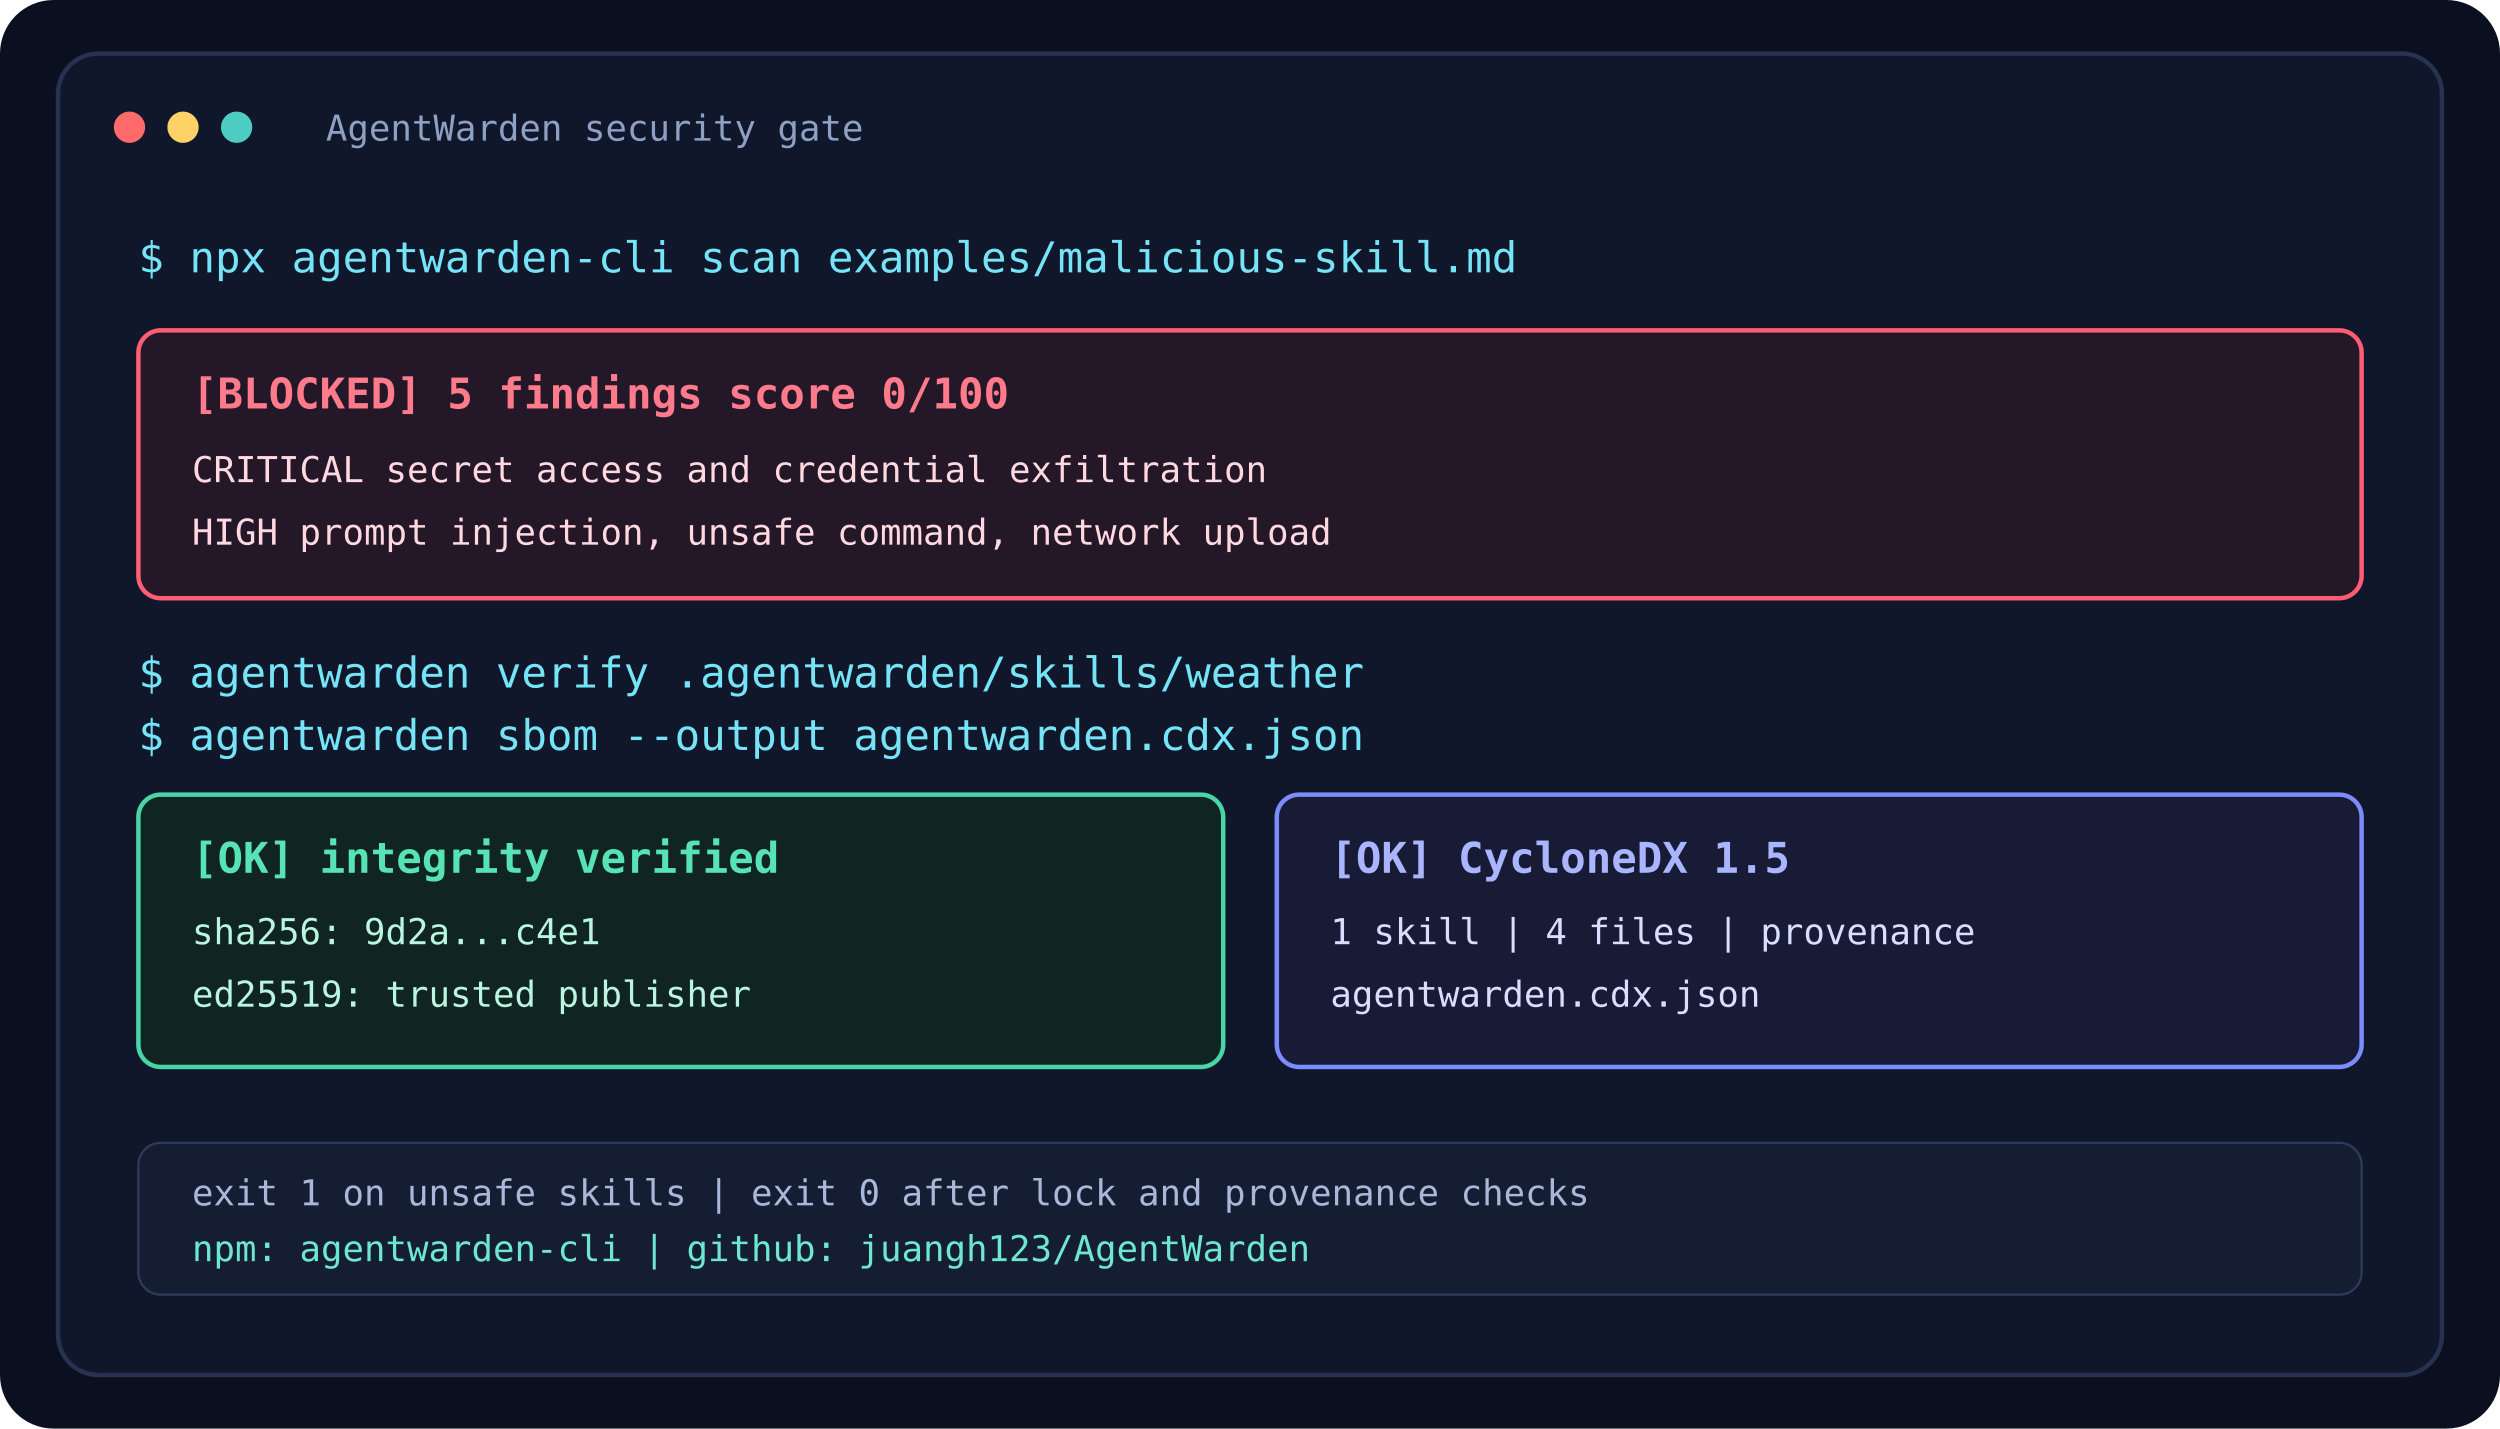
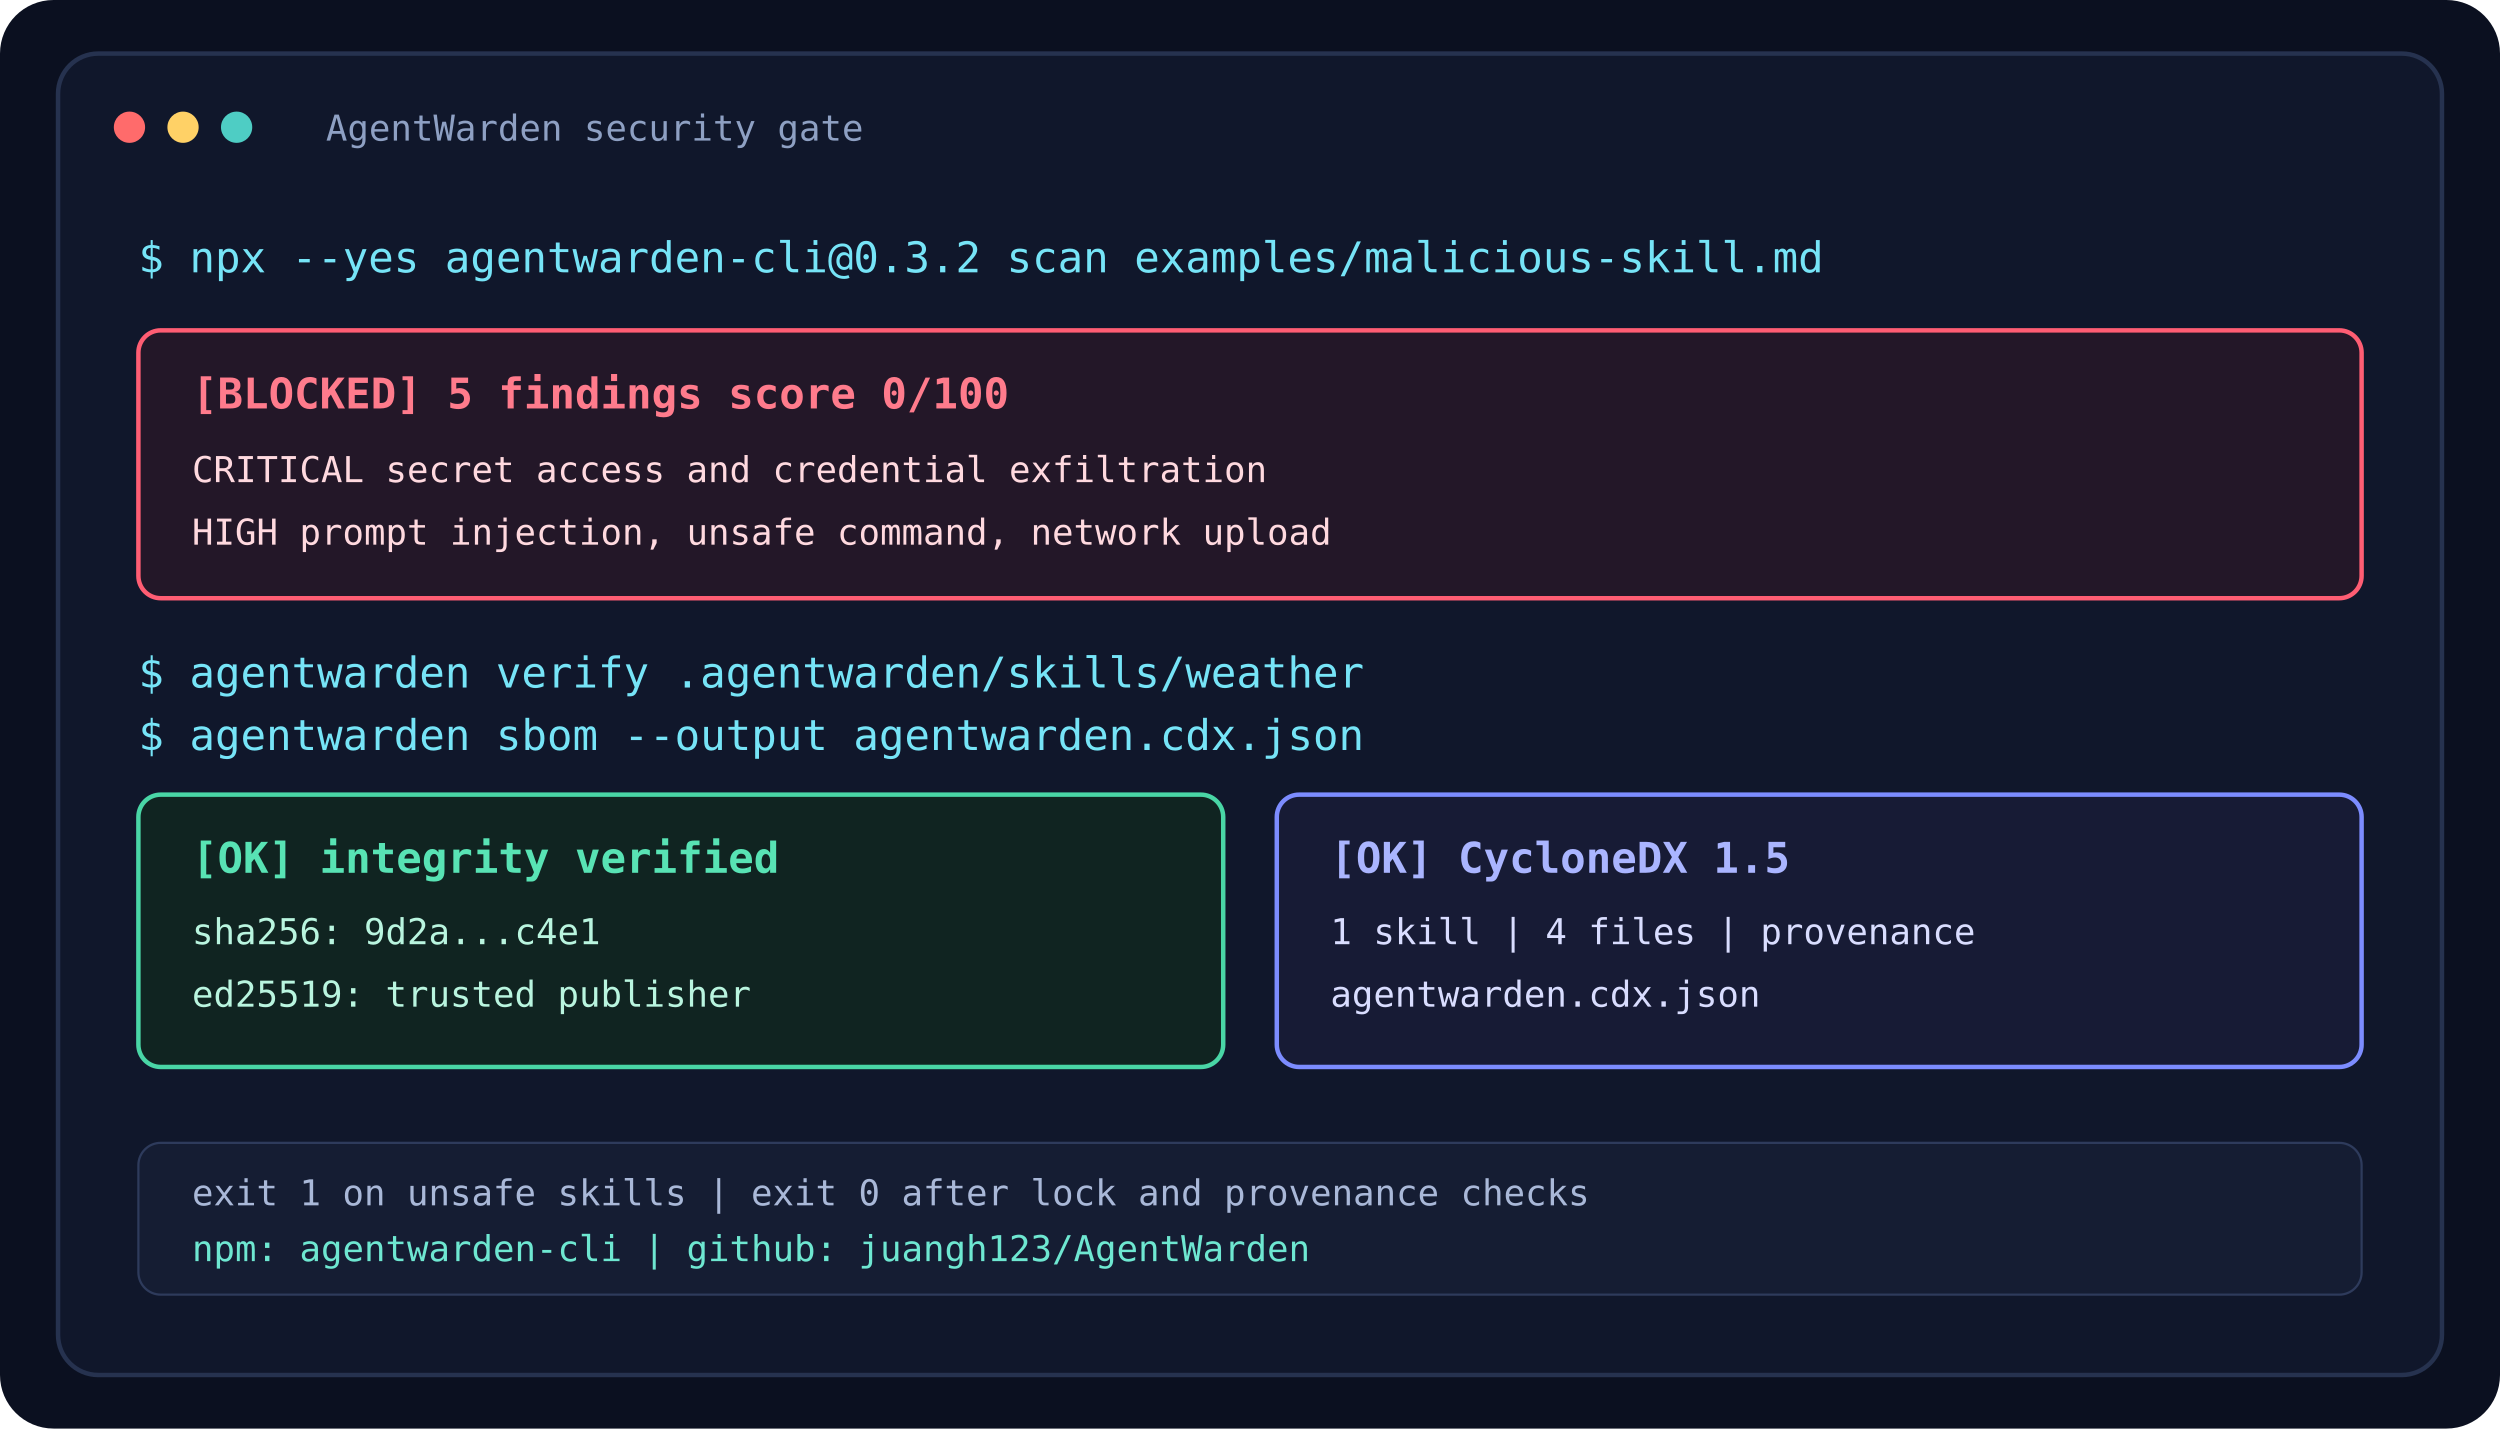
<svg xmlns="http://www.w3.org/2000/svg" width="1120" height="640" viewBox="0 0 1120 640" role="img" aria-labelledby="title desc">
  <rect width="1120" height="640" rx="24" fill="#0b1020" />
  <rect x="26" y="24" width="1068" height="592" rx="18" fill="#10172b" stroke="#26324f" stroke-width="2" />
  <circle cx="58" cy="57" r="7" fill="#ff6b6b" />
  <circle cx="82" cy="57" r="7" fill="#ffd166" />
  <circle cx="106" cy="57" r="7" fill="#4ecdc4" />
  <text x="146" y="63" fill="#8ea0c3" font-family="ui-monospace, SFMono-Regular, Consolas, monospace" font-size="16">AgentWarden security gate</text>
-   <text x="62" y="122" fill="#76e4f7" font-family="ui-monospace, SFMono-Regular, Consolas, monospace" font-size="19">$ npx agentwarden-cli scan examples/malicious-skill.md</text>
+   <text x="62" y="122" fill="#76e4f7" font-family="ui-monospace, SFMono-Regular, Consolas, monospace" font-size="19">$ npx --yes agentwarden-cli@0.3.2 scan examples/malicious-skill.md</text>
  <rect x="62" y="148" width="996" height="120" rx="10" fill="#231728" stroke="#ff5d73" stroke-width="2" />
  <text x="86" y="183" fill="#ff7b8c" font-family="ui-monospace, SFMono-Regular, Consolas, monospace" font-size="19" font-weight="700">[BLOCKED] 5 findings  score 0/100</text>
  <text x="86" y="216" fill="#ffd9df" font-family="ui-monospace, SFMono-Regular, Consolas, monospace" font-size="16">CRITICAL  secret access and credential exfiltration</text>
  <text x="86" y="244" fill="#ffd9df" font-family="ui-monospace, SFMono-Regular, Consolas, monospace" font-size="16">HIGH      prompt injection, unsafe command, network upload</text>
  <text x="62" y="308" fill="#76e4f7" font-family="ui-monospace, SFMono-Regular, Consolas, monospace" font-size="19">$ agentwarden verify .agentwarden/skills/weather</text>
  <text x="62" y="336" fill="#76e4f7" font-family="ui-monospace, SFMono-Regular, Consolas, monospace" font-size="19">$ agentwarden sbom --output agentwarden.cdx.json</text>
  <rect x="62" y="356" width="486" height="122" rx="10" fill="#102421" stroke="#49d6a6" stroke-width="2" />
  <text x="86" y="391" fill="#58e3b4" font-family="ui-monospace, SFMono-Regular, Consolas, monospace" font-size="19" font-weight="700">[OK] integrity verified</text>
  <text x="86" y="423" fill="#b9f5df" font-family="ui-monospace, SFMono-Regular, Consolas, monospace" font-size="16">sha256: 9d2a...c4e1</text>
  <text x="86" y="451" fill="#b9f5df" font-family="ui-monospace, SFMono-Regular, Consolas, monospace" font-size="16">ed25519: trusted publisher</text>
  <rect x="572" y="356" width="486" height="122" rx="10" fill="#171b35" stroke="#7c8cff" stroke-width="2" />
  <text x="596" y="391" fill="#aab5ff" font-family="ui-monospace, SFMono-Regular, Consolas, monospace" font-size="19" font-weight="700">[OK] CycloneDX 1.5</text>
  <text x="596" y="423" fill="#d9ddff" font-family="ui-monospace, SFMono-Regular, Consolas, monospace" font-size="16">1 skill  |  4 files  |  provenance</text>
  <text x="596" y="451" fill="#d9ddff" font-family="ui-monospace, SFMono-Regular, Consolas, monospace" font-size="16">agentwarden.cdx.json</text>
  <rect x="62" y="512" width="996" height="68" rx="10" fill="#151d33" stroke="#2e3b5c" />
  <text x="86" y="540" fill="#a9b8d8" font-family="ui-monospace, SFMono-Regular, Consolas, monospace" font-size="16">exit 1 on unsafe skills  |  exit 0 after lock and provenance checks</text>
  <text x="86" y="565" fill="#6ee7d1" font-family="ui-monospace, SFMono-Regular, Consolas, monospace" font-size="16">npm: agentwarden-cli  |  github: juangh123/AgentWarden</text>
</svg>
